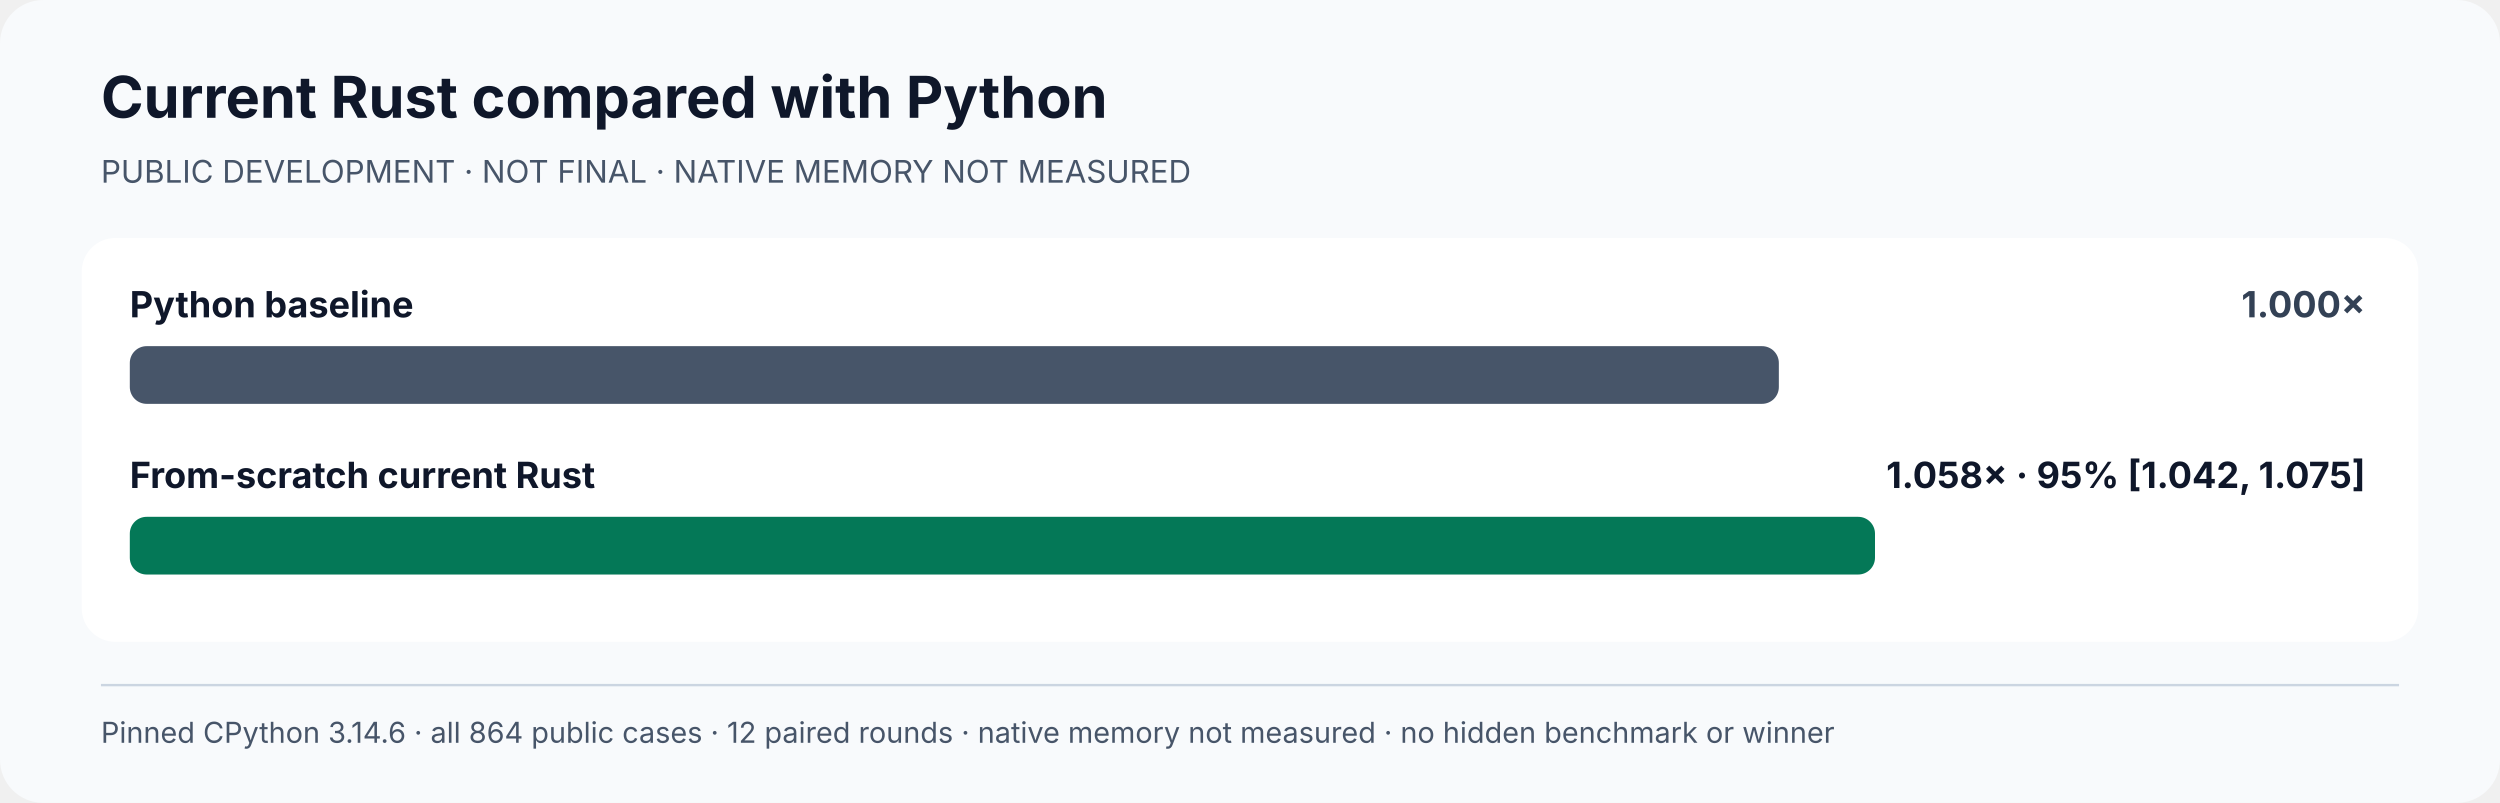
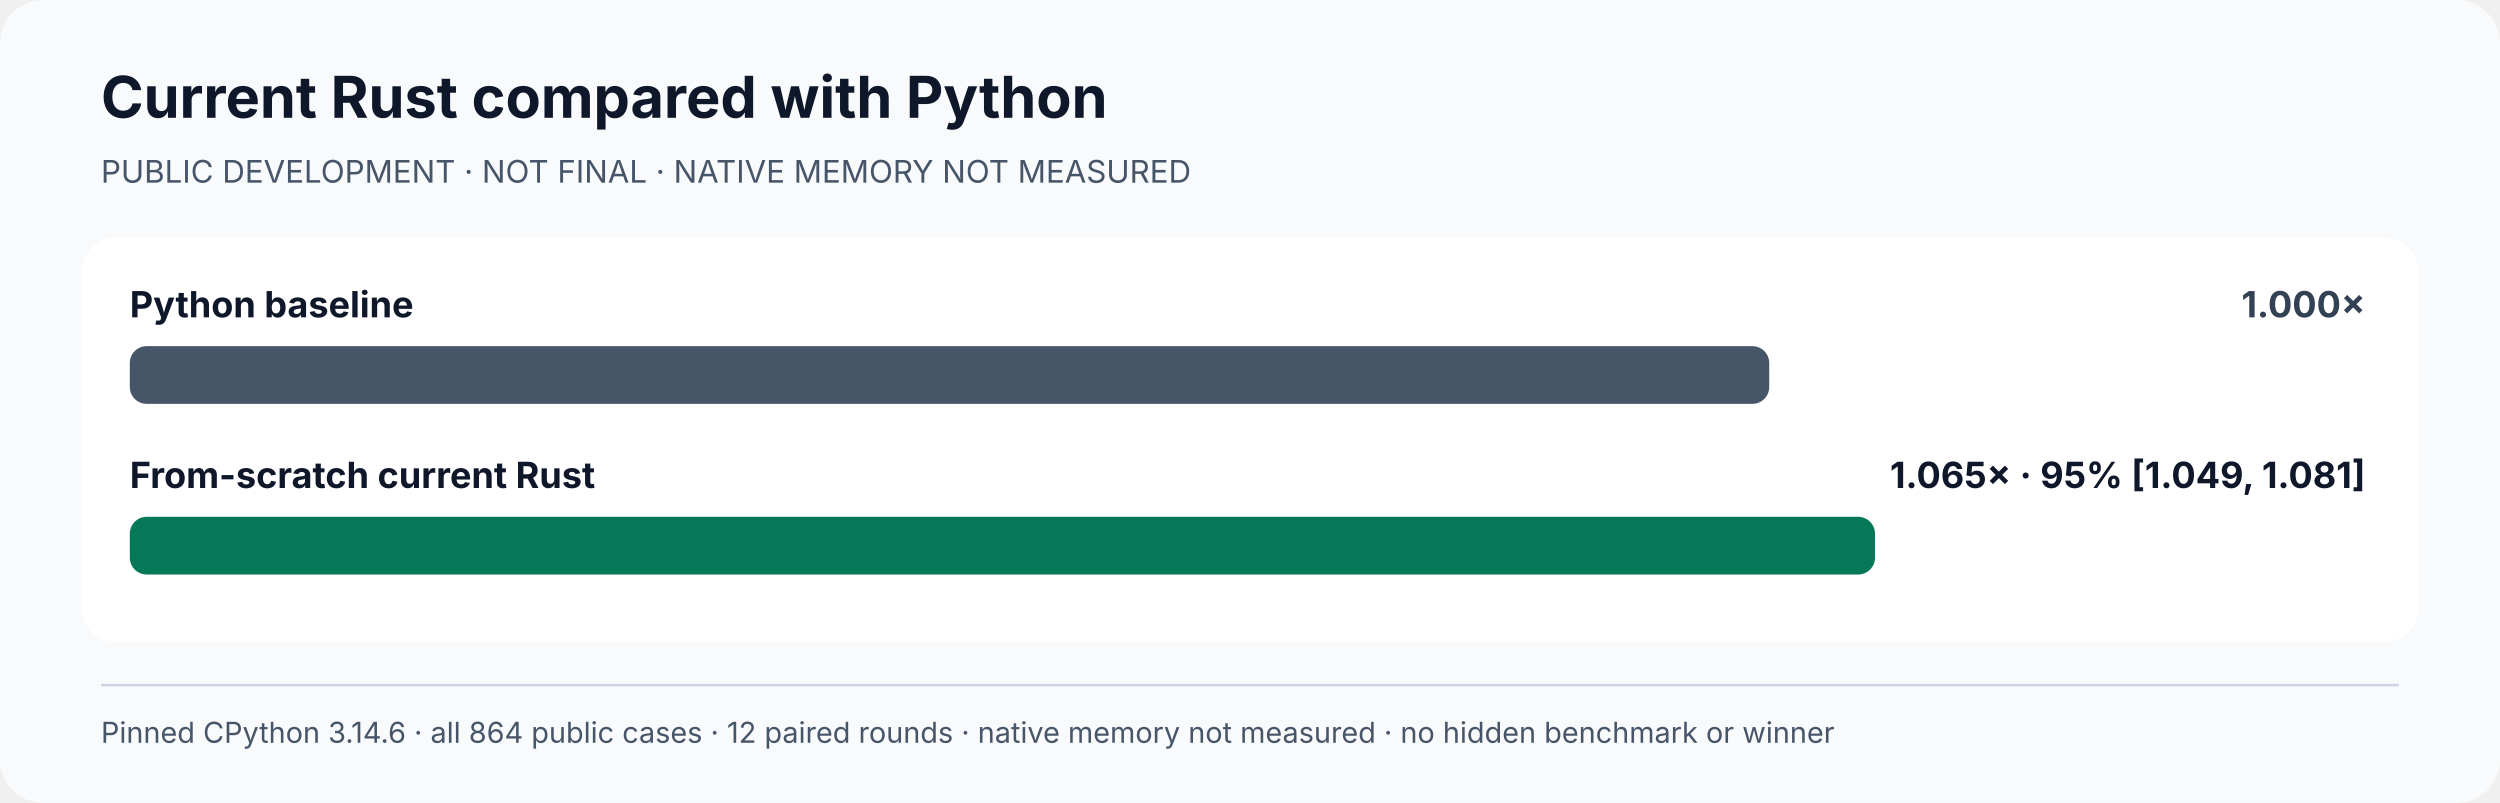
<svg xmlns="http://www.w3.org/2000/svg" width="1040" height="334" viewBox="0 0 1040 334" role="img" aria-labelledby="public-speed-title public-speed-description">
  <rect width="100%" height="100%" rx="18" fill="#f8fafc" />
  <g font-family="system-ui,-apple-system,BlinkMacSystemFont,Segoe UI,sans-serif">
    <text x="42" y="49" fill="#0f172a" font-size="24" font-weight="750">Current Rust compared with Python</text>
    <text x="42" y="76" fill="#475569" font-size="13">PUBLIC DEVELOPMENT · NOT FINAL · NATIVE MEMORY NOT MEASURED</text>
    <rect x="34" y="99" width="972" height="168" rx="14" fill="#ffffff" />
    <text x="54" y="132" fill="#0f172a" font-size="15" font-weight="700">Python baseline</text>
    <text x="984" y="132" text-anchor="end" fill="#334155" font-size="15" font-weight="700">1.000×</text>
-     <rect x="54" y="144" width="686" height="24" rx="7" fill="#475569" />
+     <rect x="54" y="144" width="682" height="24" rx="7" fill="#475569" />
    <text x="54" y="203" fill="#0f172a" font-size="15" font-weight="700">From-scratch current Rust</text>
-     <text x="984" y="203" text-anchor="end" fill="#0f172a" font-size="15" font-weight="750">1.058× · 95% [1.042, 1.075]</text>
+     <text x="984" y="203" text-anchor="end" fill="#0f172a" font-size="15" font-weight="750">1.065× · 95% [1.049, 1.081]</text>
    <rect x="54" y="215" width="726" height="24" rx="7" fill="#047857" />
    <line x1="42" x2="998" y1="285" y2="285" stroke="#cbd5e1" />
    <text x="42" y="309" fill="#475569" font-size="12">Pinned CPython 3.14.6 · all 864 public cases · 12 paired rounds · native memory not measured · no hidden benchmark or winner</text>
  </g>
</svg>
